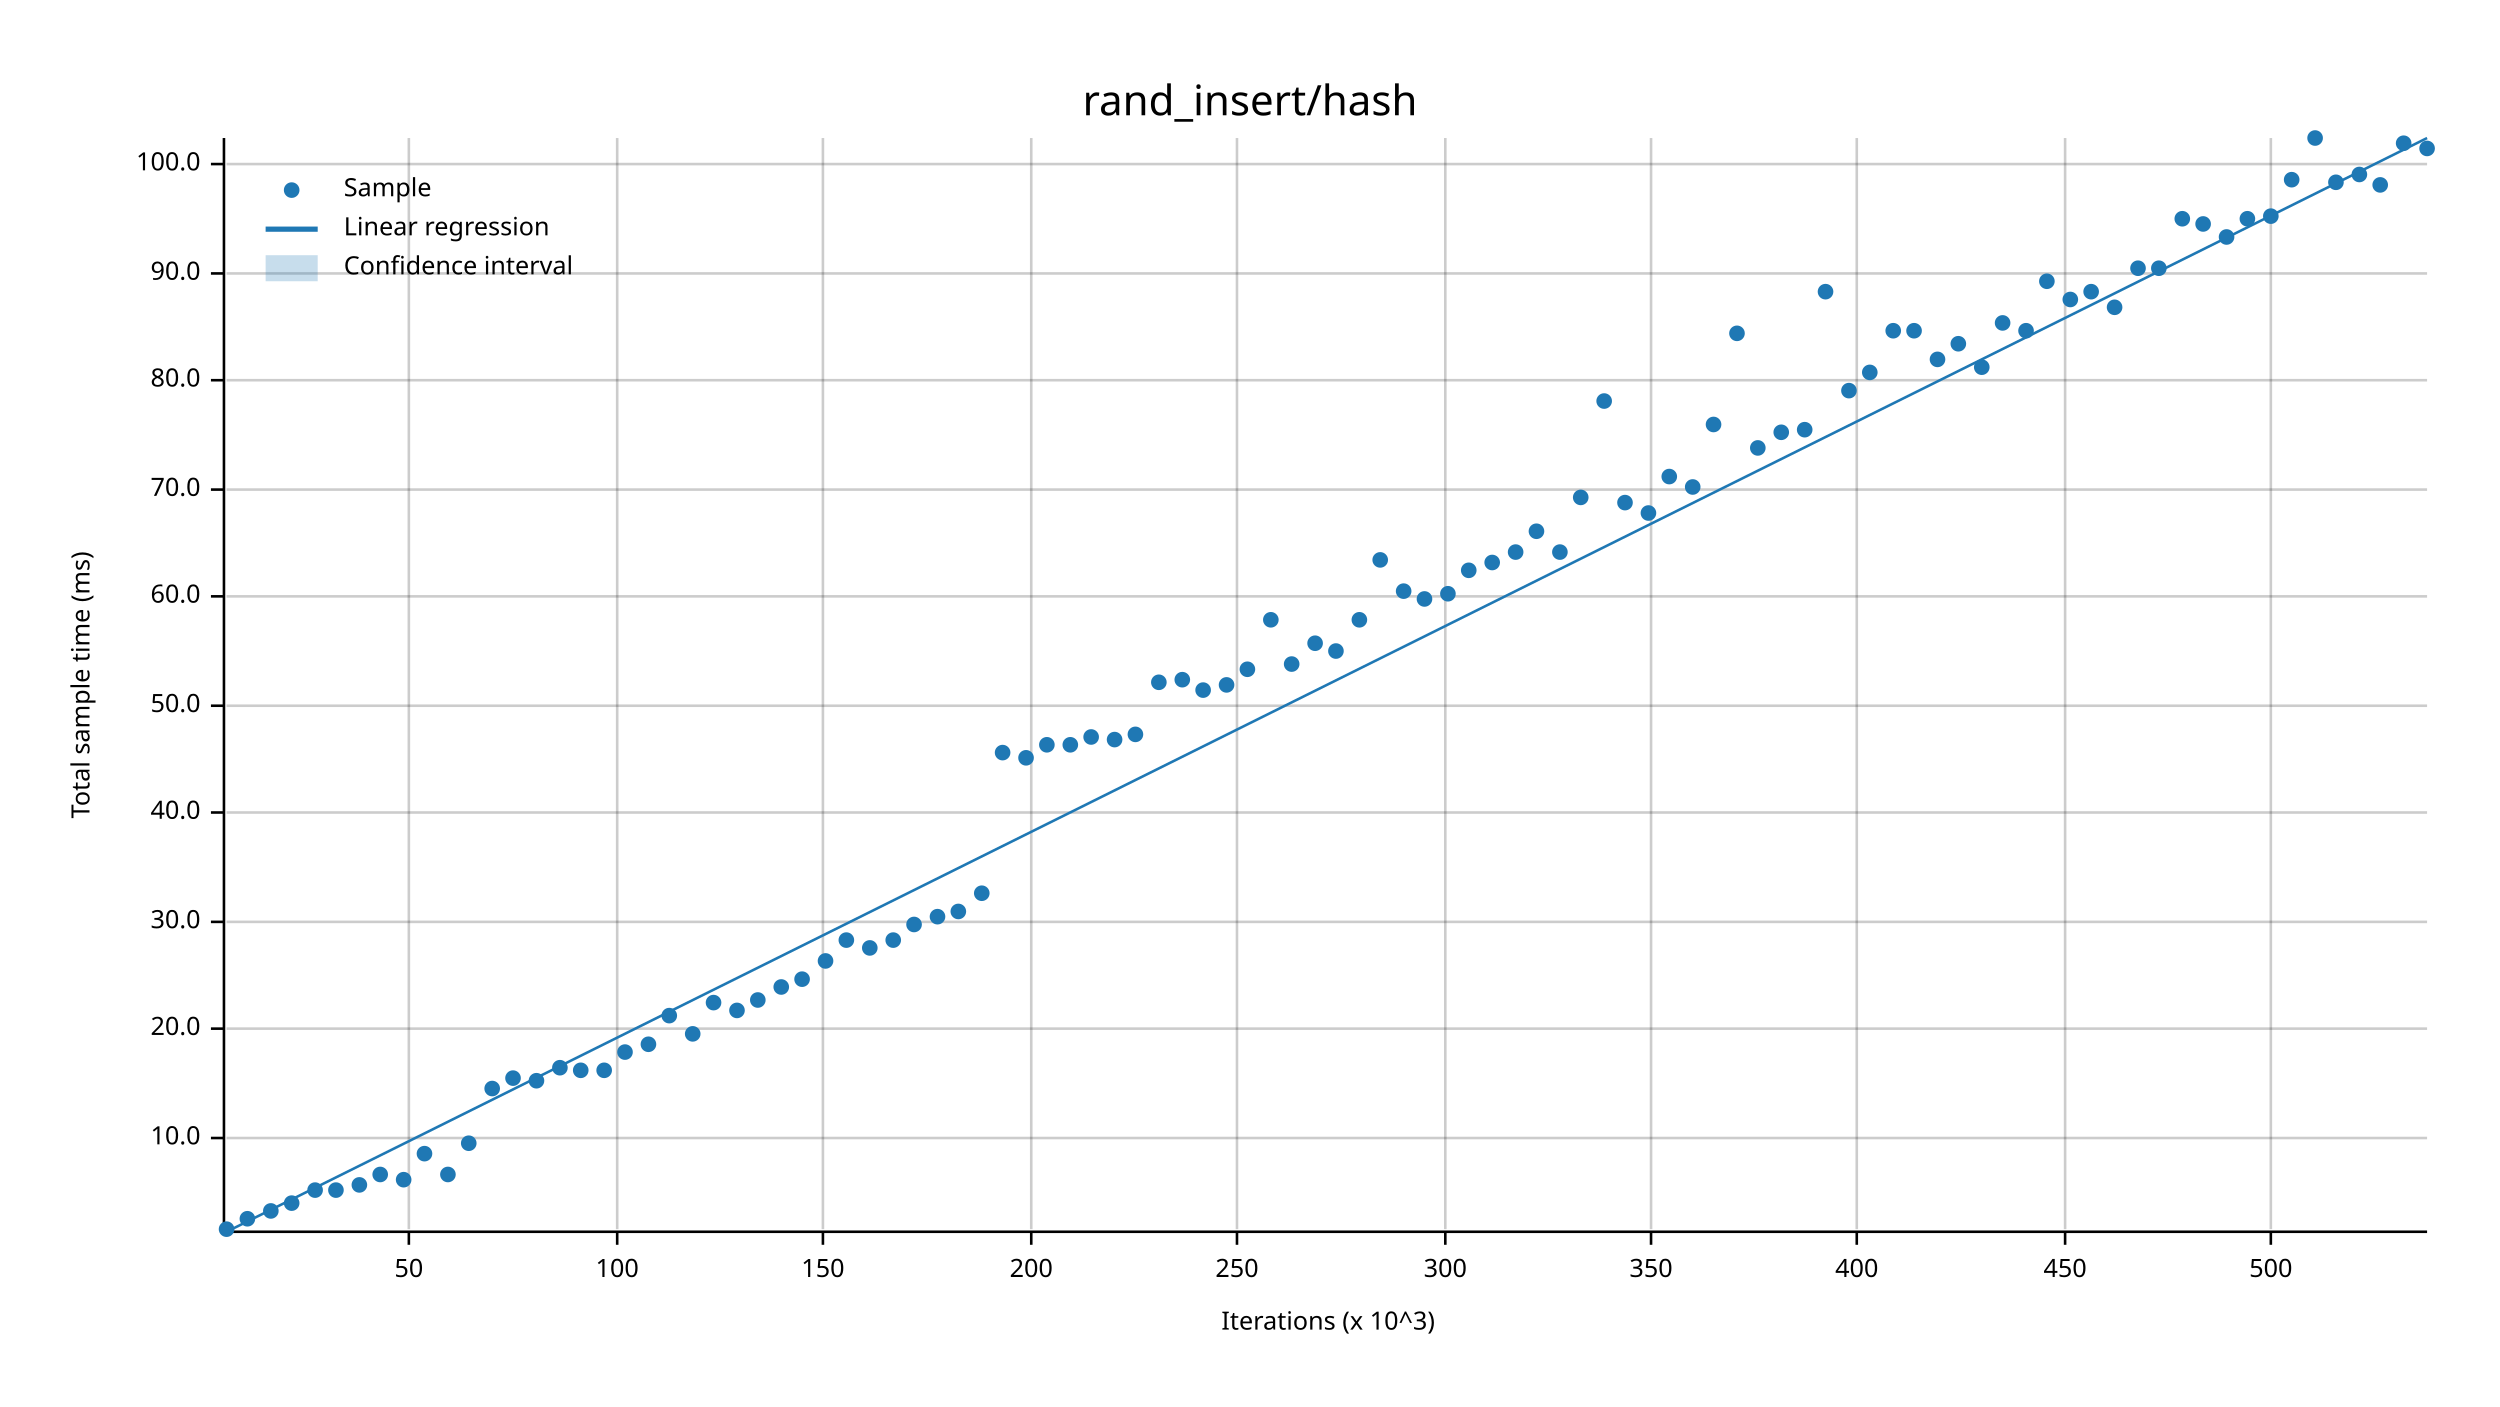
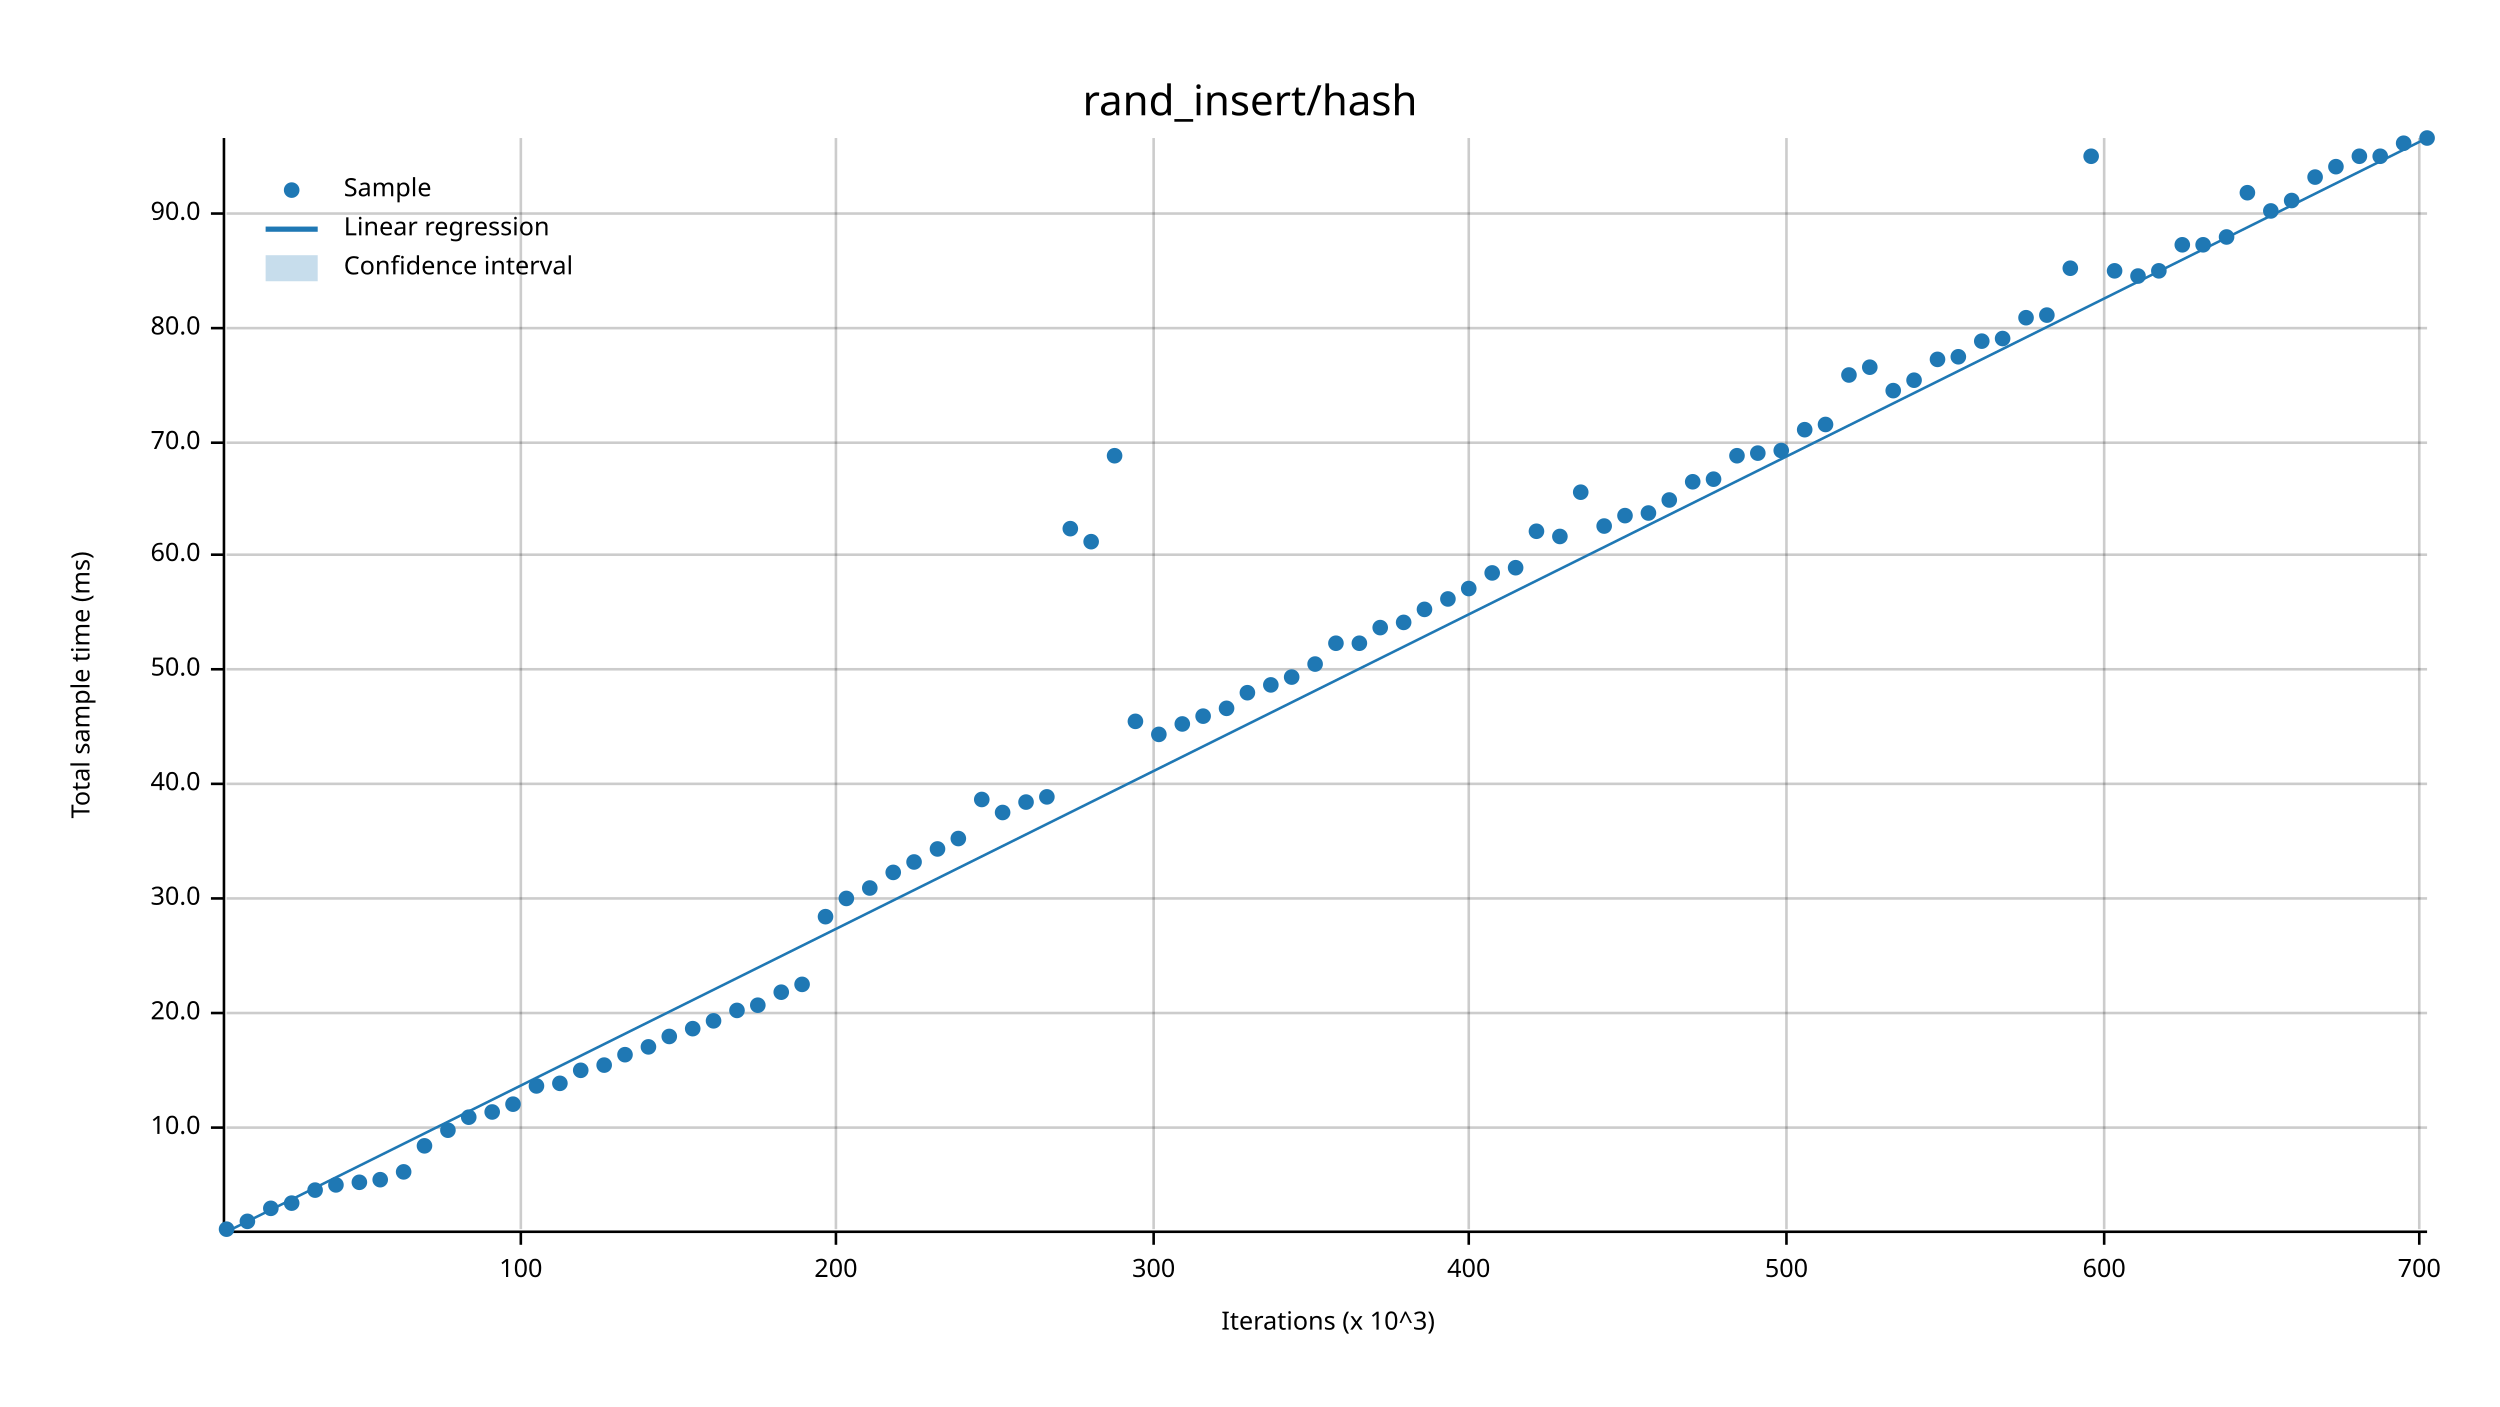
<svg xmlns="http://www.w3.org/2000/svg" width="960" height="540" viewBox="0 0 960 540">
  <text x="480" y="32" dy="0.76em" text-anchor="middle" font-family="sans-serif" font-size="16.129" opacity="1" fill="#000000">
rand_insert/hash
</text>
  <text x="27" y="263" dy="0.76em" text-anchor="middle" font-family="sans-serif" font-size="9.677" opacity="1" fill="#000000" transform="rotate(270, 27, 263)">
Total sample time (ms)
</text>
  <text x="510" y="513" dy="-0.5ex" text-anchor="middle" font-family="sans-serif" font-size="9.677" opacity="1" fill="#000000">
Iterations (x 10^3)
</text>
-   <line opacity="0.2" stroke="#000000" stroke-width="1" x1="157" y1="472" x2="157" y2="53" />
-   <line opacity="0.2" stroke="#000000" stroke-width="1" x1="237" y1="472" x2="237" y2="53" />
-   <line opacity="0.2" stroke="#000000" stroke-width="1" x1="316" y1="472" x2="316" y2="53" />
-   <line opacity="0.2" stroke="#000000" stroke-width="1" x1="396" y1="472" x2="396" y2="53" />
-   <line opacity="0.2" stroke="#000000" stroke-width="1" x1="475" y1="472" x2="475" y2="53" />
-   <line opacity="0.2" stroke="#000000" stroke-width="1" x1="555" y1="472" x2="555" y2="53" />
-   <line opacity="0.2" stroke="#000000" stroke-width="1" x1="634" y1="472" x2="634" y2="53" />
-   <line opacity="0.2" stroke="#000000" stroke-width="1" x1="713" y1="472" x2="713" y2="53" />
-   <line opacity="0.2" stroke="#000000" stroke-width="1" x1="793" y1="472" x2="793" y2="53" />
-   <line opacity="0.2" stroke="#000000" stroke-width="1" x1="872" y1="472" x2="872" y2="53" />
-   <line opacity="0.2" stroke="#000000" stroke-width="1" x1="87" y1="437" x2="932" y2="437" />
-   <line opacity="0.2" stroke="#000000" stroke-width="1" x1="87" y1="395" x2="932" y2="395" />
-   <line opacity="0.2" stroke="#000000" stroke-width="1" x1="87" y1="354" x2="932" y2="354" />
-   <line opacity="0.2" stroke="#000000" stroke-width="1" x1="87" y1="312" x2="932" y2="312" />
-   <line opacity="0.2" stroke="#000000" stroke-width="1" x1="87" y1="271" x2="932" y2="271" />
-   <line opacity="0.2" stroke="#000000" stroke-width="1" x1="87" y1="229" x2="932" y2="229" />
-   <line opacity="0.2" stroke="#000000" stroke-width="1" x1="87" y1="188" x2="932" y2="188" />
-   <line opacity="0.2" stroke="#000000" stroke-width="1" x1="87" y1="146" x2="932" y2="146" />
-   <line opacity="0.2" stroke="#000000" stroke-width="1" x1="87" y1="105" x2="932" y2="105" />
-   <line opacity="0.2" stroke="#000000" stroke-width="1" x1="87" y1="63" x2="932" y2="63" />
+   <line opacity="0.2" stroke="#000000" stroke-width="1" x1="200" y1="472" x2="200" y2="53" />
+   <line opacity="0.2" stroke="#000000" stroke-width="1" x1="321" y1="472" x2="321" y2="53" />
+   <line opacity="0.2" stroke="#000000" stroke-width="1" x1="443" y1="472" x2="443" y2="53" />
+   <line opacity="0.2" stroke="#000000" stroke-width="1" x1="564" y1="472" x2="564" y2="53" />
+   <line opacity="0.2" stroke="#000000" stroke-width="1" x1="686" y1="472" x2="686" y2="53" />
+   <line opacity="0.2" stroke="#000000" stroke-width="1" x1="808" y1="472" x2="808" y2="53" />
+   <line opacity="0.2" stroke="#000000" stroke-width="1" x1="929" y1="472" x2="929" y2="53" />
+   <line opacity="0.2" stroke="#000000" stroke-width="1" x1="87" y1="433" x2="932" y2="433" />
+   <line opacity="0.2" stroke="#000000" stroke-width="1" x1="87" y1="389" x2="932" y2="389" />
+   <line opacity="0.2" stroke="#000000" stroke-width="1" x1="87" y1="345" x2="932" y2="345" />
+   <line opacity="0.2" stroke="#000000" stroke-width="1" x1="87" y1="301" x2="932" y2="301" />
+   <line opacity="0.2" stroke="#000000" stroke-width="1" x1="87" y1="257" x2="932" y2="257" />
+   <line opacity="0.2" stroke="#000000" stroke-width="1" x1="87" y1="213" x2="932" y2="213" />
+   <line opacity="0.2" stroke="#000000" stroke-width="1" x1="87" y1="170" x2="932" y2="170" />
+   <line opacity="0.2" stroke="#000000" stroke-width="1" x1="87" y1="126" x2="932" y2="126" />
+   <line opacity="0.2" stroke="#000000" stroke-width="1" x1="87" y1="82" x2="932" y2="82" />
  <polyline fill="none" opacity="1" stroke="#000000" stroke-width="1" points="86,53 86,472 " />
-   <text x="77" y="437" dy="0.5ex" text-anchor="end" font-family="sans-serif" font-size="9.677" opacity="1" fill="#000000">
+   <text x="77" y="433" dy="0.5ex" text-anchor="end" font-family="sans-serif" font-size="9.677" opacity="1" fill="#000000">
10.0
</text>
-   <polyline fill="none" opacity="1" stroke="#000000" stroke-width="1" points="81,437 86,437 " />
-   <text x="77" y="395" dy="0.5ex" text-anchor="end" font-family="sans-serif" font-size="9.677" opacity="1" fill="#000000">
+   <polyline fill="none" opacity="1" stroke="#000000" stroke-width="1" points="81,433 86,433 " />
+   <text x="77" y="389" dy="0.5ex" text-anchor="end" font-family="sans-serif" font-size="9.677" opacity="1" fill="#000000">
20.0
</text>
-   <polyline fill="none" opacity="1" stroke="#000000" stroke-width="1" points="81,395 86,395 " />
-   <text x="77" y="354" dy="0.5ex" text-anchor="end" font-family="sans-serif" font-size="9.677" opacity="1" fill="#000000">
+   <polyline fill="none" opacity="1" stroke="#000000" stroke-width="1" points="81,389 86,389 " />
+   <text x="77" y="345" dy="0.5ex" text-anchor="end" font-family="sans-serif" font-size="9.677" opacity="1" fill="#000000">
30.0
</text>
-   <polyline fill="none" opacity="1" stroke="#000000" stroke-width="1" points="81,354 86,354 " />
-   <text x="77" y="312" dy="0.5ex" text-anchor="end" font-family="sans-serif" font-size="9.677" opacity="1" fill="#000000">
+   <polyline fill="none" opacity="1" stroke="#000000" stroke-width="1" points="81,345 86,345 " />
+   <text x="77" y="301" dy="0.5ex" text-anchor="end" font-family="sans-serif" font-size="9.677" opacity="1" fill="#000000">
40.0
</text>
-   <polyline fill="none" opacity="1" stroke="#000000" stroke-width="1" points="81,312 86,312 " />
-   <text x="77" y="271" dy="0.5ex" text-anchor="end" font-family="sans-serif" font-size="9.677" opacity="1" fill="#000000">
+   <polyline fill="none" opacity="1" stroke="#000000" stroke-width="1" points="81,301 86,301 " />
+   <text x="77" y="257" dy="0.5ex" text-anchor="end" font-family="sans-serif" font-size="9.677" opacity="1" fill="#000000">
50.0
</text>
-   <polyline fill="none" opacity="1" stroke="#000000" stroke-width="1" points="81,271 86,271 " />
-   <text x="77" y="229" dy="0.5ex" text-anchor="end" font-family="sans-serif" font-size="9.677" opacity="1" fill="#000000">
+   <polyline fill="none" opacity="1" stroke="#000000" stroke-width="1" points="81,257 86,257 " />
+   <text x="77" y="213" dy="0.5ex" text-anchor="end" font-family="sans-serif" font-size="9.677" opacity="1" fill="#000000">
60.0
</text>
-   <polyline fill="none" opacity="1" stroke="#000000" stroke-width="1" points="81,229 86,229 " />
-   <text x="77" y="188" dy="0.5ex" text-anchor="end" font-family="sans-serif" font-size="9.677" opacity="1" fill="#000000">
+   <polyline fill="none" opacity="1" stroke="#000000" stroke-width="1" points="81,213 86,213 " />
+   <text x="77" y="170" dy="0.5ex" text-anchor="end" font-family="sans-serif" font-size="9.677" opacity="1" fill="#000000">
70.0
</text>
-   <polyline fill="none" opacity="1" stroke="#000000" stroke-width="1" points="81,188 86,188 " />
-   <text x="77" y="146" dy="0.5ex" text-anchor="end" font-family="sans-serif" font-size="9.677" opacity="1" fill="#000000">
+   <polyline fill="none" opacity="1" stroke="#000000" stroke-width="1" points="81,170 86,170 " />
+   <text x="77" y="126" dy="0.5ex" text-anchor="end" font-family="sans-serif" font-size="9.677" opacity="1" fill="#000000">
80.0
</text>
-   <polyline fill="none" opacity="1" stroke="#000000" stroke-width="1" points="81,146 86,146 " />
-   <text x="77" y="105" dy="0.5ex" text-anchor="end" font-family="sans-serif" font-size="9.677" opacity="1" fill="#000000">
+   <polyline fill="none" opacity="1" stroke="#000000" stroke-width="1" points="81,126 86,126 " />
+   <text x="77" y="82" dy="0.5ex" text-anchor="end" font-family="sans-serif" font-size="9.677" opacity="1" fill="#000000">
90.0
</text>
-   <polyline fill="none" opacity="1" stroke="#000000" stroke-width="1" points="81,105 86,105 " />
-   <text x="77" y="63" dy="0.5ex" text-anchor="end" font-family="sans-serif" font-size="9.677" opacity="1" fill="#000000">
- 100.0
- </text>
-   <polyline fill="none" opacity="1" stroke="#000000" stroke-width="1" points="81,63 86,63 " />
+   <polyline fill="none" opacity="1" stroke="#000000" stroke-width="1" points="81,82 86,82 " />
  <polyline fill="none" opacity="1" stroke="#000000" stroke-width="1" points="87,473 932,473 " />
-   <text x="157" y="483" dy="0.76em" text-anchor="middle" font-family="sans-serif" font-size="9.677" opacity="1" fill="#000000">
- 50
- </text>
-   <polyline fill="none" opacity="1" stroke="#000000" stroke-width="1" points="157,473 157,478 " />
-   <text x="237" y="483" dy="0.76em" text-anchor="middle" font-family="sans-serif" font-size="9.677" opacity="1" fill="#000000">
+   <text x="200" y="483" dy="0.76em" text-anchor="middle" font-family="sans-serif" font-size="9.677" opacity="1" fill="#000000">
100
</text>
-   <polyline fill="none" opacity="1" stroke="#000000" stroke-width="1" points="237,473 237,478 " />
-   <text x="316" y="483" dy="0.76em" text-anchor="middle" font-family="sans-serif" font-size="9.677" opacity="1" fill="#000000">
- 150
- </text>
-   <polyline fill="none" opacity="1" stroke="#000000" stroke-width="1" points="316,473 316,478 " />
-   <text x="396" y="483" dy="0.76em" text-anchor="middle" font-family="sans-serif" font-size="9.677" opacity="1" fill="#000000">
+   <polyline fill="none" opacity="1" stroke="#000000" stroke-width="1" points="200,473 200,478 " />
+   <text x="321" y="483" dy="0.76em" text-anchor="middle" font-family="sans-serif" font-size="9.677" opacity="1" fill="#000000">
200
</text>
-   <polyline fill="none" opacity="1" stroke="#000000" stroke-width="1" points="396,473 396,478 " />
-   <text x="475" y="483" dy="0.76em" text-anchor="middle" font-family="sans-serif" font-size="9.677" opacity="1" fill="#000000">
- 250
- </text>
-   <polyline fill="none" opacity="1" stroke="#000000" stroke-width="1" points="475,473 475,478 " />
-   <text x="555" y="483" dy="0.76em" text-anchor="middle" font-family="sans-serif" font-size="9.677" opacity="1" fill="#000000">
+   <polyline fill="none" opacity="1" stroke="#000000" stroke-width="1" points="321,473 321,478 " />
+   <text x="443" y="483" dy="0.76em" text-anchor="middle" font-family="sans-serif" font-size="9.677" opacity="1" fill="#000000">
300
</text>
-   <polyline fill="none" opacity="1" stroke="#000000" stroke-width="1" points="555,473 555,478 " />
-   <text x="634" y="483" dy="0.76em" text-anchor="middle" font-family="sans-serif" font-size="9.677" opacity="1" fill="#000000">
- 350
- </text>
-   <polyline fill="none" opacity="1" stroke="#000000" stroke-width="1" points="634,473 634,478 " />
-   <text x="713" y="483" dy="0.76em" text-anchor="middle" font-family="sans-serif" font-size="9.677" opacity="1" fill="#000000">
+   <polyline fill="none" opacity="1" stroke="#000000" stroke-width="1" points="443,473 443,478 " />
+   <text x="564" y="483" dy="0.76em" text-anchor="middle" font-family="sans-serif" font-size="9.677" opacity="1" fill="#000000">
400
</text>
-   <polyline fill="none" opacity="1" stroke="#000000" stroke-width="1" points="713,473 713,478 " />
-   <text x="793" y="483" dy="0.76em" text-anchor="middle" font-family="sans-serif" font-size="9.677" opacity="1" fill="#000000">
- 450
- </text>
-   <polyline fill="none" opacity="1" stroke="#000000" stroke-width="1" points="793,473 793,478 " />
-   <text x="872" y="483" dy="0.76em" text-anchor="middle" font-family="sans-serif" font-size="9.677" opacity="1" fill="#000000">
+   <polyline fill="none" opacity="1" stroke="#000000" stroke-width="1" points="564,473 564,478 " />
+   <text x="686" y="483" dy="0.76em" text-anchor="middle" font-family="sans-serif" font-size="9.677" opacity="1" fill="#000000">
500
</text>
-   <polyline fill="none" opacity="1" stroke="#000000" stroke-width="1" points="872,473 872,478 " />
+   <polyline fill="none" opacity="1" stroke="#000000" stroke-width="1" points="686,473 686,478 " />
+   <text x="808" y="483" dy="0.76em" text-anchor="middle" font-family="sans-serif" font-size="9.677" opacity="1" fill="#000000">
+ 600
+ </text>
+   <polyline fill="none" opacity="1" stroke="#000000" stroke-width="1" points="808,473 808,478 " />
+   <text x="929" y="483" dy="0.76em" text-anchor="middle" font-family="sans-serif" font-size="9.677" opacity="1" fill="#000000">
+ 700
+ </text>
+   <polyline fill="none" opacity="1" stroke="#000000" stroke-width="1" points="929,473 929,478 " />
  <circle cx="87" cy="472" r="3" opacity="1" fill="#1F78B4" stroke="none" stroke-width="1" />
-   <circle cx="95" cy="468" r="3" opacity="1" fill="#1F78B4" stroke="none" stroke-width="1" />
-   <circle cx="104" cy="465" r="3" opacity="1" fill="#1F78B4" stroke="none" stroke-width="1" />
+   <circle cx="95" cy="469" r="3" opacity="1" fill="#1F78B4" stroke="none" stroke-width="1" />
+   <circle cx="104" cy="464" r="3" opacity="1" fill="#1F78B4" stroke="none" stroke-width="1" />
  <circle cx="112" cy="462" r="3" opacity="1" fill="#1F78B4" stroke="none" stroke-width="1" />
  <circle cx="121" cy="457" r="3" opacity="1" fill="#1F78B4" stroke="none" stroke-width="1" />
-   <circle cx="129" cy="457" r="3" opacity="1" fill="#1F78B4" stroke="none" stroke-width="1" />
-   <circle cx="138" cy="455" r="3" opacity="1" fill="#1F78B4" stroke="none" stroke-width="1" />
-   <circle cx="146" cy="451" r="3" opacity="1" fill="#1F78B4" stroke="none" stroke-width="1" />
-   <circle cx="155" cy="453" r="3" opacity="1" fill="#1F78B4" stroke="none" stroke-width="1" />
-   <circle cx="163" cy="443" r="3" opacity="1" fill="#1F78B4" stroke="none" stroke-width="1" />
-   <circle cx="172" cy="451" r="3" opacity="1" fill="#1F78B4" stroke="none" stroke-width="1" />
-   <circle cx="180" cy="439" r="3" opacity="1" fill="#1F78B4" stroke="none" stroke-width="1" />
-   <circle cx="189" cy="418" r="3" opacity="1" fill="#1F78B4" stroke="none" stroke-width="1" />
-   <circle cx="197" cy="414" r="3" opacity="1" fill="#1F78B4" stroke="none" stroke-width="1" />
-   <circle cx="206" cy="415" r="3" opacity="1" fill="#1F78B4" stroke="none" stroke-width="1" />
-   <circle cx="215" cy="410" r="3" opacity="1" fill="#1F78B4" stroke="none" stroke-width="1" />
+   <circle cx="129" cy="455" r="3" opacity="1" fill="#1F78B4" stroke="none" stroke-width="1" />
+   <circle cx="138" cy="454" r="3" opacity="1" fill="#1F78B4" stroke="none" stroke-width="1" />
+   <circle cx="146" cy="453" r="3" opacity="1" fill="#1F78B4" stroke="none" stroke-width="1" />
+   <circle cx="155" cy="450" r="3" opacity="1" fill="#1F78B4" stroke="none" stroke-width="1" />
+   <circle cx="163" cy="440" r="3" opacity="1" fill="#1F78B4" stroke="none" stroke-width="1" />
+   <circle cx="172" cy="434" r="3" opacity="1" fill="#1F78B4" stroke="none" stroke-width="1" />
+   <circle cx="180" cy="429" r="3" opacity="1" fill="#1F78B4" stroke="none" stroke-width="1" />
+   <circle cx="189" cy="427" r="3" opacity="1" fill="#1F78B4" stroke="none" stroke-width="1" />
+   <circle cx="197" cy="424" r="3" opacity="1" fill="#1F78B4" stroke="none" stroke-width="1" />
+   <circle cx="206" cy="417" r="3" opacity="1" fill="#1F78B4" stroke="none" stroke-width="1" />
+   <circle cx="215" cy="416" r="3" opacity="1" fill="#1F78B4" stroke="none" stroke-width="1" />
  <circle cx="223" cy="411" r="3" opacity="1" fill="#1F78B4" stroke="none" stroke-width="1" />
-   <circle cx="232" cy="411" r="3" opacity="1" fill="#1F78B4" stroke="none" stroke-width="1" />
-   <circle cx="240" cy="404" r="3" opacity="1" fill="#1F78B4" stroke="none" stroke-width="1" />
-   <circle cx="249" cy="401" r="3" opacity="1" fill="#1F78B4" stroke="none" stroke-width="1" />
-   <circle cx="257" cy="390" r="3" opacity="1" fill="#1F78B4" stroke="none" stroke-width="1" />
-   <circle cx="266" cy="397" r="3" opacity="1" fill="#1F78B4" stroke="none" stroke-width="1" />
-   <circle cx="274" cy="385" r="3" opacity="1" fill="#1F78B4" stroke="none" stroke-width="1" />
+   <circle cx="232" cy="409" r="3" opacity="1" fill="#1F78B4" stroke="none" stroke-width="1" />
+   <circle cx="240" cy="405" r="3" opacity="1" fill="#1F78B4" stroke="none" stroke-width="1" />
+   <circle cx="249" cy="402" r="3" opacity="1" fill="#1F78B4" stroke="none" stroke-width="1" />
+   <circle cx="257" cy="398" r="3" opacity="1" fill="#1F78B4" stroke="none" stroke-width="1" />
+   <circle cx="266" cy="395" r="3" opacity="1" fill="#1F78B4" stroke="none" stroke-width="1" />
+   <circle cx="274" cy="392" r="3" opacity="1" fill="#1F78B4" stroke="none" stroke-width="1" />
  <circle cx="283" cy="388" r="3" opacity="1" fill="#1F78B4" stroke="none" stroke-width="1" />
-   <circle cx="291" cy="384" r="3" opacity="1" fill="#1F78B4" stroke="none" stroke-width="1" />
-   <circle cx="300" cy="379" r="3" opacity="1" fill="#1F78B4" stroke="none" stroke-width="1" />
-   <circle cx="308" cy="376" r="3" opacity="1" fill="#1F78B4" stroke="none" stroke-width="1" />
-   <circle cx="317" cy="369" r="3" opacity="1" fill="#1F78B4" stroke="none" stroke-width="1" />
-   <circle cx="325" cy="361" r="3" opacity="1" fill="#1F78B4" stroke="none" stroke-width="1" />
-   <circle cx="334" cy="364" r="3" opacity="1" fill="#1F78B4" stroke="none" stroke-width="1" />
-   <circle cx="343" cy="361" r="3" opacity="1" fill="#1F78B4" stroke="none" stroke-width="1" />
-   <circle cx="351" cy="355" r="3" opacity="1" fill="#1F78B4" stroke="none" stroke-width="1" />
-   <circle cx="360" cy="352" r="3" opacity="1" fill="#1F78B4" stroke="none" stroke-width="1" />
-   <circle cx="368" cy="350" r="3" opacity="1" fill="#1F78B4" stroke="none" stroke-width="1" />
-   <circle cx="377" cy="343" r="3" opacity="1" fill="#1F78B4" stroke="none" stroke-width="1" />
-   <circle cx="385" cy="289" r="3" opacity="1" fill="#1F78B4" stroke="none" stroke-width="1" />
-   <circle cx="394" cy="291" r="3" opacity="1" fill="#1F78B4" stroke="none" stroke-width="1" />
-   <circle cx="402" cy="286" r="3" opacity="1" fill="#1F78B4" stroke="none" stroke-width="1" />
-   <circle cx="411" cy="286" r="3" opacity="1" fill="#1F78B4" stroke="none" stroke-width="1" />
-   <circle cx="419" cy="283" r="3" opacity="1" fill="#1F78B4" stroke="none" stroke-width="1" />
-   <circle cx="428" cy="284" r="3" opacity="1" fill="#1F78B4" stroke="none" stroke-width="1" />
-   <circle cx="436" cy="282" r="3" opacity="1" fill="#1F78B4" stroke="none" stroke-width="1" />
-   <circle cx="445" cy="262" r="3" opacity="1" fill="#1F78B4" stroke="none" stroke-width="1" />
-   <circle cx="454" cy="261" r="3" opacity="1" fill="#1F78B4" stroke="none" stroke-width="1" />
-   <circle cx="462" cy="265" r="3" opacity="1" fill="#1F78B4" stroke="none" stroke-width="1" />
-   <circle cx="471" cy="263" r="3" opacity="1" fill="#1F78B4" stroke="none" stroke-width="1" />
-   <circle cx="479" cy="257" r="3" opacity="1" fill="#1F78B4" stroke="none" stroke-width="1" />
-   <circle cx="488" cy="238" r="3" opacity="1" fill="#1F78B4" stroke="none" stroke-width="1" />
-   <circle cx="496" cy="255" r="3" opacity="1" fill="#1F78B4" stroke="none" stroke-width="1" />
-   <circle cx="505" cy="247" r="3" opacity="1" fill="#1F78B4" stroke="none" stroke-width="1" />
-   <circle cx="513" cy="250" r="3" opacity="1" fill="#1F78B4" stroke="none" stroke-width="1" />
-   <circle cx="522" cy="238" r="3" opacity="1" fill="#1F78B4" stroke="none" stroke-width="1" />
-   <circle cx="530" cy="215" r="3" opacity="1" fill="#1F78B4" stroke="none" stroke-width="1" />
-   <circle cx="539" cy="227" r="3" opacity="1" fill="#1F78B4" stroke="none" stroke-width="1" />
-   <circle cx="547" cy="230" r="3" opacity="1" fill="#1F78B4" stroke="none" stroke-width="1" />
-   <circle cx="556" cy="228" r="3" opacity="1" fill="#1F78B4" stroke="none" stroke-width="1" />
-   <circle cx="564" cy="219" r="3" opacity="1" fill="#1F78B4" stroke="none" stroke-width="1" />
-   <circle cx="573" cy="216" r="3" opacity="1" fill="#1F78B4" stroke="none" stroke-width="1" />
-   <circle cx="582" cy="212" r="3" opacity="1" fill="#1F78B4" stroke="none" stroke-width="1" />
+   <circle cx="291" cy="386" r="3" opacity="1" fill="#1F78B4" stroke="none" stroke-width="1" />
+   <circle cx="300" cy="381" r="3" opacity="1" fill="#1F78B4" stroke="none" stroke-width="1" />
+   <circle cx="308" cy="378" r="3" opacity="1" fill="#1F78B4" stroke="none" stroke-width="1" />
+   <circle cx="317" cy="352" r="3" opacity="1" fill="#1F78B4" stroke="none" stroke-width="1" />
+   <circle cx="325" cy="345" r="3" opacity="1" fill="#1F78B4" stroke="none" stroke-width="1" />
+   <circle cx="334" cy="341" r="3" opacity="1" fill="#1F78B4" stroke="none" stroke-width="1" />
+   <circle cx="343" cy="335" r="3" opacity="1" fill="#1F78B4" stroke="none" stroke-width="1" />
+   <circle cx="351" cy="331" r="3" opacity="1" fill="#1F78B4" stroke="none" stroke-width="1" />
+   <circle cx="360" cy="326" r="3" opacity="1" fill="#1F78B4" stroke="none" stroke-width="1" />
+   <circle cx="368" cy="322" r="3" opacity="1" fill="#1F78B4" stroke="none" stroke-width="1" />
+   <circle cx="377" cy="307" r="3" opacity="1" fill="#1F78B4" stroke="none" stroke-width="1" />
+   <circle cx="385" cy="312" r="3" opacity="1" fill="#1F78B4" stroke="none" stroke-width="1" />
+   <circle cx="394" cy="308" r="3" opacity="1" fill="#1F78B4" stroke="none" stroke-width="1" />
+   <circle cx="402" cy="306" r="3" opacity="1" fill="#1F78B4" stroke="none" stroke-width="1" />
+   <circle cx="411" cy="203" r="3" opacity="1" fill="#1F78B4" stroke="none" stroke-width="1" />
+   <circle cx="419" cy="208" r="3" opacity="1" fill="#1F78B4" stroke="none" stroke-width="1" />
+   <circle cx="428" cy="175" r="3" opacity="1" fill="#1F78B4" stroke="none" stroke-width="1" />
+   <circle cx="436" cy="277" r="3" opacity="1" fill="#1F78B4" stroke="none" stroke-width="1" />
+   <circle cx="445" cy="282" r="3" opacity="1" fill="#1F78B4" stroke="none" stroke-width="1" />
+   <circle cx="454" cy="278" r="3" opacity="1" fill="#1F78B4" stroke="none" stroke-width="1" />
+   <circle cx="462" cy="275" r="3" opacity="1" fill="#1F78B4" stroke="none" stroke-width="1" />
+   <circle cx="471" cy="272" r="3" opacity="1" fill="#1F78B4" stroke="none" stroke-width="1" />
+   <circle cx="479" cy="266" r="3" opacity="1" fill="#1F78B4" stroke="none" stroke-width="1" />
+   <circle cx="488" cy="263" r="3" opacity="1" fill="#1F78B4" stroke="none" stroke-width="1" />
+   <circle cx="496" cy="260" r="3" opacity="1" fill="#1F78B4" stroke="none" stroke-width="1" />
+   <circle cx="505" cy="255" r="3" opacity="1" fill="#1F78B4" stroke="none" stroke-width="1" />
+   <circle cx="513" cy="247" r="3" opacity="1" fill="#1F78B4" stroke="none" stroke-width="1" />
+   <circle cx="522" cy="247" r="3" opacity="1" fill="#1F78B4" stroke="none" stroke-width="1" />
+   <circle cx="530" cy="241" r="3" opacity="1" fill="#1F78B4" stroke="none" stroke-width="1" />
+   <circle cx="539" cy="239" r="3" opacity="1" fill="#1F78B4" stroke="none" stroke-width="1" />
+   <circle cx="547" cy="234" r="3" opacity="1" fill="#1F78B4" stroke="none" stroke-width="1" />
+   <circle cx="556" cy="230" r="3" opacity="1" fill="#1F78B4" stroke="none" stroke-width="1" />
+   <circle cx="564" cy="226" r="3" opacity="1" fill="#1F78B4" stroke="none" stroke-width="1" />
+   <circle cx="573" cy="220" r="3" opacity="1" fill="#1F78B4" stroke="none" stroke-width="1" />
+   <circle cx="582" cy="218" r="3" opacity="1" fill="#1F78B4" stroke="none" stroke-width="1" />
  <circle cx="590" cy="204" r="3" opacity="1" fill="#1F78B4" stroke="none" stroke-width="1" />
-   <circle cx="599" cy="212" r="3" opacity="1" fill="#1F78B4" stroke="none" stroke-width="1" />
-   <circle cx="607" cy="191" r="3" opacity="1" fill="#1F78B4" stroke="none" stroke-width="1" />
-   <circle cx="616" cy="154" r="3" opacity="1" fill="#1F78B4" stroke="none" stroke-width="1" />
-   <circle cx="624" cy="193" r="3" opacity="1" fill="#1F78B4" stroke="none" stroke-width="1" />
+   <circle cx="599" cy="206" r="3" opacity="1" fill="#1F78B4" stroke="none" stroke-width="1" />
+   <circle cx="607" cy="189" r="3" opacity="1" fill="#1F78B4" stroke="none" stroke-width="1" />
+   <circle cx="616" cy="202" r="3" opacity="1" fill="#1F78B4" stroke="none" stroke-width="1" />
+   <circle cx="624" cy="198" r="3" opacity="1" fill="#1F78B4" stroke="none" stroke-width="1" />
  <circle cx="633" cy="197" r="3" opacity="1" fill="#1F78B4" stroke="none" stroke-width="1" />
-   <circle cx="641" cy="183" r="3" opacity="1" fill="#1F78B4" stroke="none" stroke-width="1" />
-   <circle cx="650" cy="187" r="3" opacity="1" fill="#1F78B4" stroke="none" stroke-width="1" />
-   <circle cx="658" cy="163" r="3" opacity="1" fill="#1F78B4" stroke="none" stroke-width="1" />
-   <circle cx="667" cy="128" r="3" opacity="1" fill="#1F78B4" stroke="none" stroke-width="1" />
-   <circle cx="675" cy="172" r="3" opacity="1" fill="#1F78B4" stroke="none" stroke-width="1" />
-   <circle cx="684" cy="166" r="3" opacity="1" fill="#1F78B4" stroke="none" stroke-width="1" />
+   <circle cx="641" cy="192" r="3" opacity="1" fill="#1F78B4" stroke="none" stroke-width="1" />
+   <circle cx="650" cy="185" r="3" opacity="1" fill="#1F78B4" stroke="none" stroke-width="1" />
+   <circle cx="658" cy="184" r="3" opacity="1" fill="#1F78B4" stroke="none" stroke-width="1" />
+   <circle cx="667" cy="175" r="3" opacity="1" fill="#1F78B4" stroke="none" stroke-width="1" />
+   <circle cx="675" cy="174" r="3" opacity="1" fill="#1F78B4" stroke="none" stroke-width="1" />
+   <circle cx="684" cy="173" r="3" opacity="1" fill="#1F78B4" stroke="none" stroke-width="1" />
  <circle cx="693" cy="165" r="3" opacity="1" fill="#1F78B4" stroke="none" stroke-width="1" />
-   <circle cx="701" cy="112" r="3" opacity="1" fill="#1F78B4" stroke="none" stroke-width="1" />
-   <circle cx="710" cy="150" r="3" opacity="1" fill="#1F78B4" stroke="none" stroke-width="1" />
-   <circle cx="718" cy="143" r="3" opacity="1" fill="#1F78B4" stroke="none" stroke-width="1" />
-   <circle cx="727" cy="127" r="3" opacity="1" fill="#1F78B4" stroke="none" stroke-width="1" />
-   <circle cx="735" cy="127" r="3" opacity="1" fill="#1F78B4" stroke="none" stroke-width="1" />
+   <circle cx="701" cy="163" r="3" opacity="1" fill="#1F78B4" stroke="none" stroke-width="1" />
+   <circle cx="710" cy="144" r="3" opacity="1" fill="#1F78B4" stroke="none" stroke-width="1" />
+   <circle cx="718" cy="141" r="3" opacity="1" fill="#1F78B4" stroke="none" stroke-width="1" />
+   <circle cx="727" cy="150" r="3" opacity="1" fill="#1F78B4" stroke="none" stroke-width="1" />
+   <circle cx="735" cy="146" r="3" opacity="1" fill="#1F78B4" stroke="none" stroke-width="1" />
  <circle cx="744" cy="138" r="3" opacity="1" fill="#1F78B4" stroke="none" stroke-width="1" />
-   <circle cx="752" cy="132" r="3" opacity="1" fill="#1F78B4" stroke="none" stroke-width="1" />
-   <circle cx="761" cy="141" r="3" opacity="1" fill="#1F78B4" stroke="none" stroke-width="1" />
-   <circle cx="769" cy="124" r="3" opacity="1" fill="#1F78B4" stroke="none" stroke-width="1" />
-   <circle cx="778" cy="127" r="3" opacity="1" fill="#1F78B4" stroke="none" stroke-width="1" />
-   <circle cx="786" cy="108" r="3" opacity="1" fill="#1F78B4" stroke="none" stroke-width="1" />
-   <circle cx="795" cy="115" r="3" opacity="1" fill="#1F78B4" stroke="none" stroke-width="1" />
-   <circle cx="803" cy="112" r="3" opacity="1" fill="#1F78B4" stroke="none" stroke-width="1" />
-   <circle cx="812" cy="118" r="3" opacity="1" fill="#1F78B4" stroke="none" stroke-width="1" />
-   <circle cx="821" cy="103" r="3" opacity="1" fill="#1F78B4" stroke="none" stroke-width="1" />
-   <circle cx="829" cy="103" r="3" opacity="1" fill="#1F78B4" stroke="none" stroke-width="1" />
-   <circle cx="838" cy="84" r="3" opacity="1" fill="#1F78B4" stroke="none" stroke-width="1" />
-   <circle cx="846" cy="86" r="3" opacity="1" fill="#1F78B4" stroke="none" stroke-width="1" />
+   <circle cx="752" cy="137" r="3" opacity="1" fill="#1F78B4" stroke="none" stroke-width="1" />
+   <circle cx="761" cy="131" r="3" opacity="1" fill="#1F78B4" stroke="none" stroke-width="1" />
+   <circle cx="769" cy="130" r="3" opacity="1" fill="#1F78B4" stroke="none" stroke-width="1" />
+   <circle cx="778" cy="122" r="3" opacity="1" fill="#1F78B4" stroke="none" stroke-width="1" />
+   <circle cx="786" cy="121" r="3" opacity="1" fill="#1F78B4" stroke="none" stroke-width="1" />
+   <circle cx="795" cy="103" r="3" opacity="1" fill="#1F78B4" stroke="none" stroke-width="1" />
+   <circle cx="803" cy="60" r="3" opacity="1" fill="#1F78B4" stroke="none" stroke-width="1" />
+   <circle cx="812" cy="104" r="3" opacity="1" fill="#1F78B4" stroke="none" stroke-width="1" />
+   <circle cx="821" cy="106" r="3" opacity="1" fill="#1F78B4" stroke="none" stroke-width="1" />
+   <circle cx="829" cy="104" r="3" opacity="1" fill="#1F78B4" stroke="none" stroke-width="1" />
+   <circle cx="838" cy="94" r="3" opacity="1" fill="#1F78B4" stroke="none" stroke-width="1" />
+   <circle cx="846" cy="94" r="3" opacity="1" fill="#1F78B4" stroke="none" stroke-width="1" />
  <circle cx="855" cy="91" r="3" opacity="1" fill="#1F78B4" stroke="none" stroke-width="1" />
-   <circle cx="863" cy="84" r="3" opacity="1" fill="#1F78B4" stroke="none" stroke-width="1" />
-   <circle cx="872" cy="83" r="3" opacity="1" fill="#1F78B4" stroke="none" stroke-width="1" />
-   <circle cx="880" cy="69" r="3" opacity="1" fill="#1F78B4" stroke="none" stroke-width="1" />
-   <circle cx="889" cy="53" r="3" opacity="1" fill="#1F78B4" stroke="none" stroke-width="1" />
-   <circle cx="897" cy="70" r="3" opacity="1" fill="#1F78B4" stroke="none" stroke-width="1" />
-   <circle cx="906" cy="67" r="3" opacity="1" fill="#1F78B4" stroke="none" stroke-width="1" />
-   <circle cx="914" cy="71" r="3" opacity="1" fill="#1F78B4" stroke="none" stroke-width="1" />
+   <circle cx="863" cy="74" r="3" opacity="1" fill="#1F78B4" stroke="none" stroke-width="1" />
+   <circle cx="872" cy="81" r="3" opacity="1" fill="#1F78B4" stroke="none" stroke-width="1" />
+   <circle cx="880" cy="77" r="3" opacity="1" fill="#1F78B4" stroke="none" stroke-width="1" />
+   <circle cx="889" cy="68" r="3" opacity="1" fill="#1F78B4" stroke="none" stroke-width="1" />
+   <circle cx="897" cy="64" r="3" opacity="1" fill="#1F78B4" stroke="none" stroke-width="1" />
+   <circle cx="906" cy="60" r="3" opacity="1" fill="#1F78B4" stroke="none" stroke-width="1" />
+   <circle cx="914" cy="60" r="3" opacity="1" fill="#1F78B4" stroke="none" stroke-width="1" />
  <circle cx="923" cy="55" r="3" opacity="1" fill="#1F78B4" stroke="none" stroke-width="1" />
-   <circle cx="932" cy="57" r="3" opacity="1" fill="#1F78B4" stroke="none" stroke-width="1" />
+   <circle cx="932" cy="53" r="3" opacity="1" fill="#1F78B4" stroke="none" stroke-width="1" />
  <polyline fill="none" opacity="1" stroke="#1F78B4" stroke-width="1" points="87,473 932,53 " />
  <polygon opacity="0.25" fill="#1F78B4" points="87,473 932,53 932,53 " />
  <text x="132" y="68" dy="0.76em" text-anchor="start" font-family="sans-serif" font-size="9.677" opacity="1" fill="#000000">
Sample
</text>
  <text x="132" y="83" dy="0.76em" text-anchor="start" font-family="sans-serif" font-size="9.677" opacity="1" fill="#000000">
Linear regression
</text>
  <text x="132" y="98" dy="0.76em" text-anchor="start" font-family="sans-serif" font-size="9.677" opacity="1" fill="#000000">
Confidence interval
</text>
  <circle cx="112" cy="73" r="3" opacity="1" fill="#1F78B4" stroke="none" stroke-width="1" />
  <polyline fill="none" opacity="1" stroke="#1F78B4" stroke-width="2" points="102,88 122,88 " />
  <rect x="102" y="98" width="20" height="10" opacity="0.25" fill="#1F78B4" stroke="none" />
</svg>
